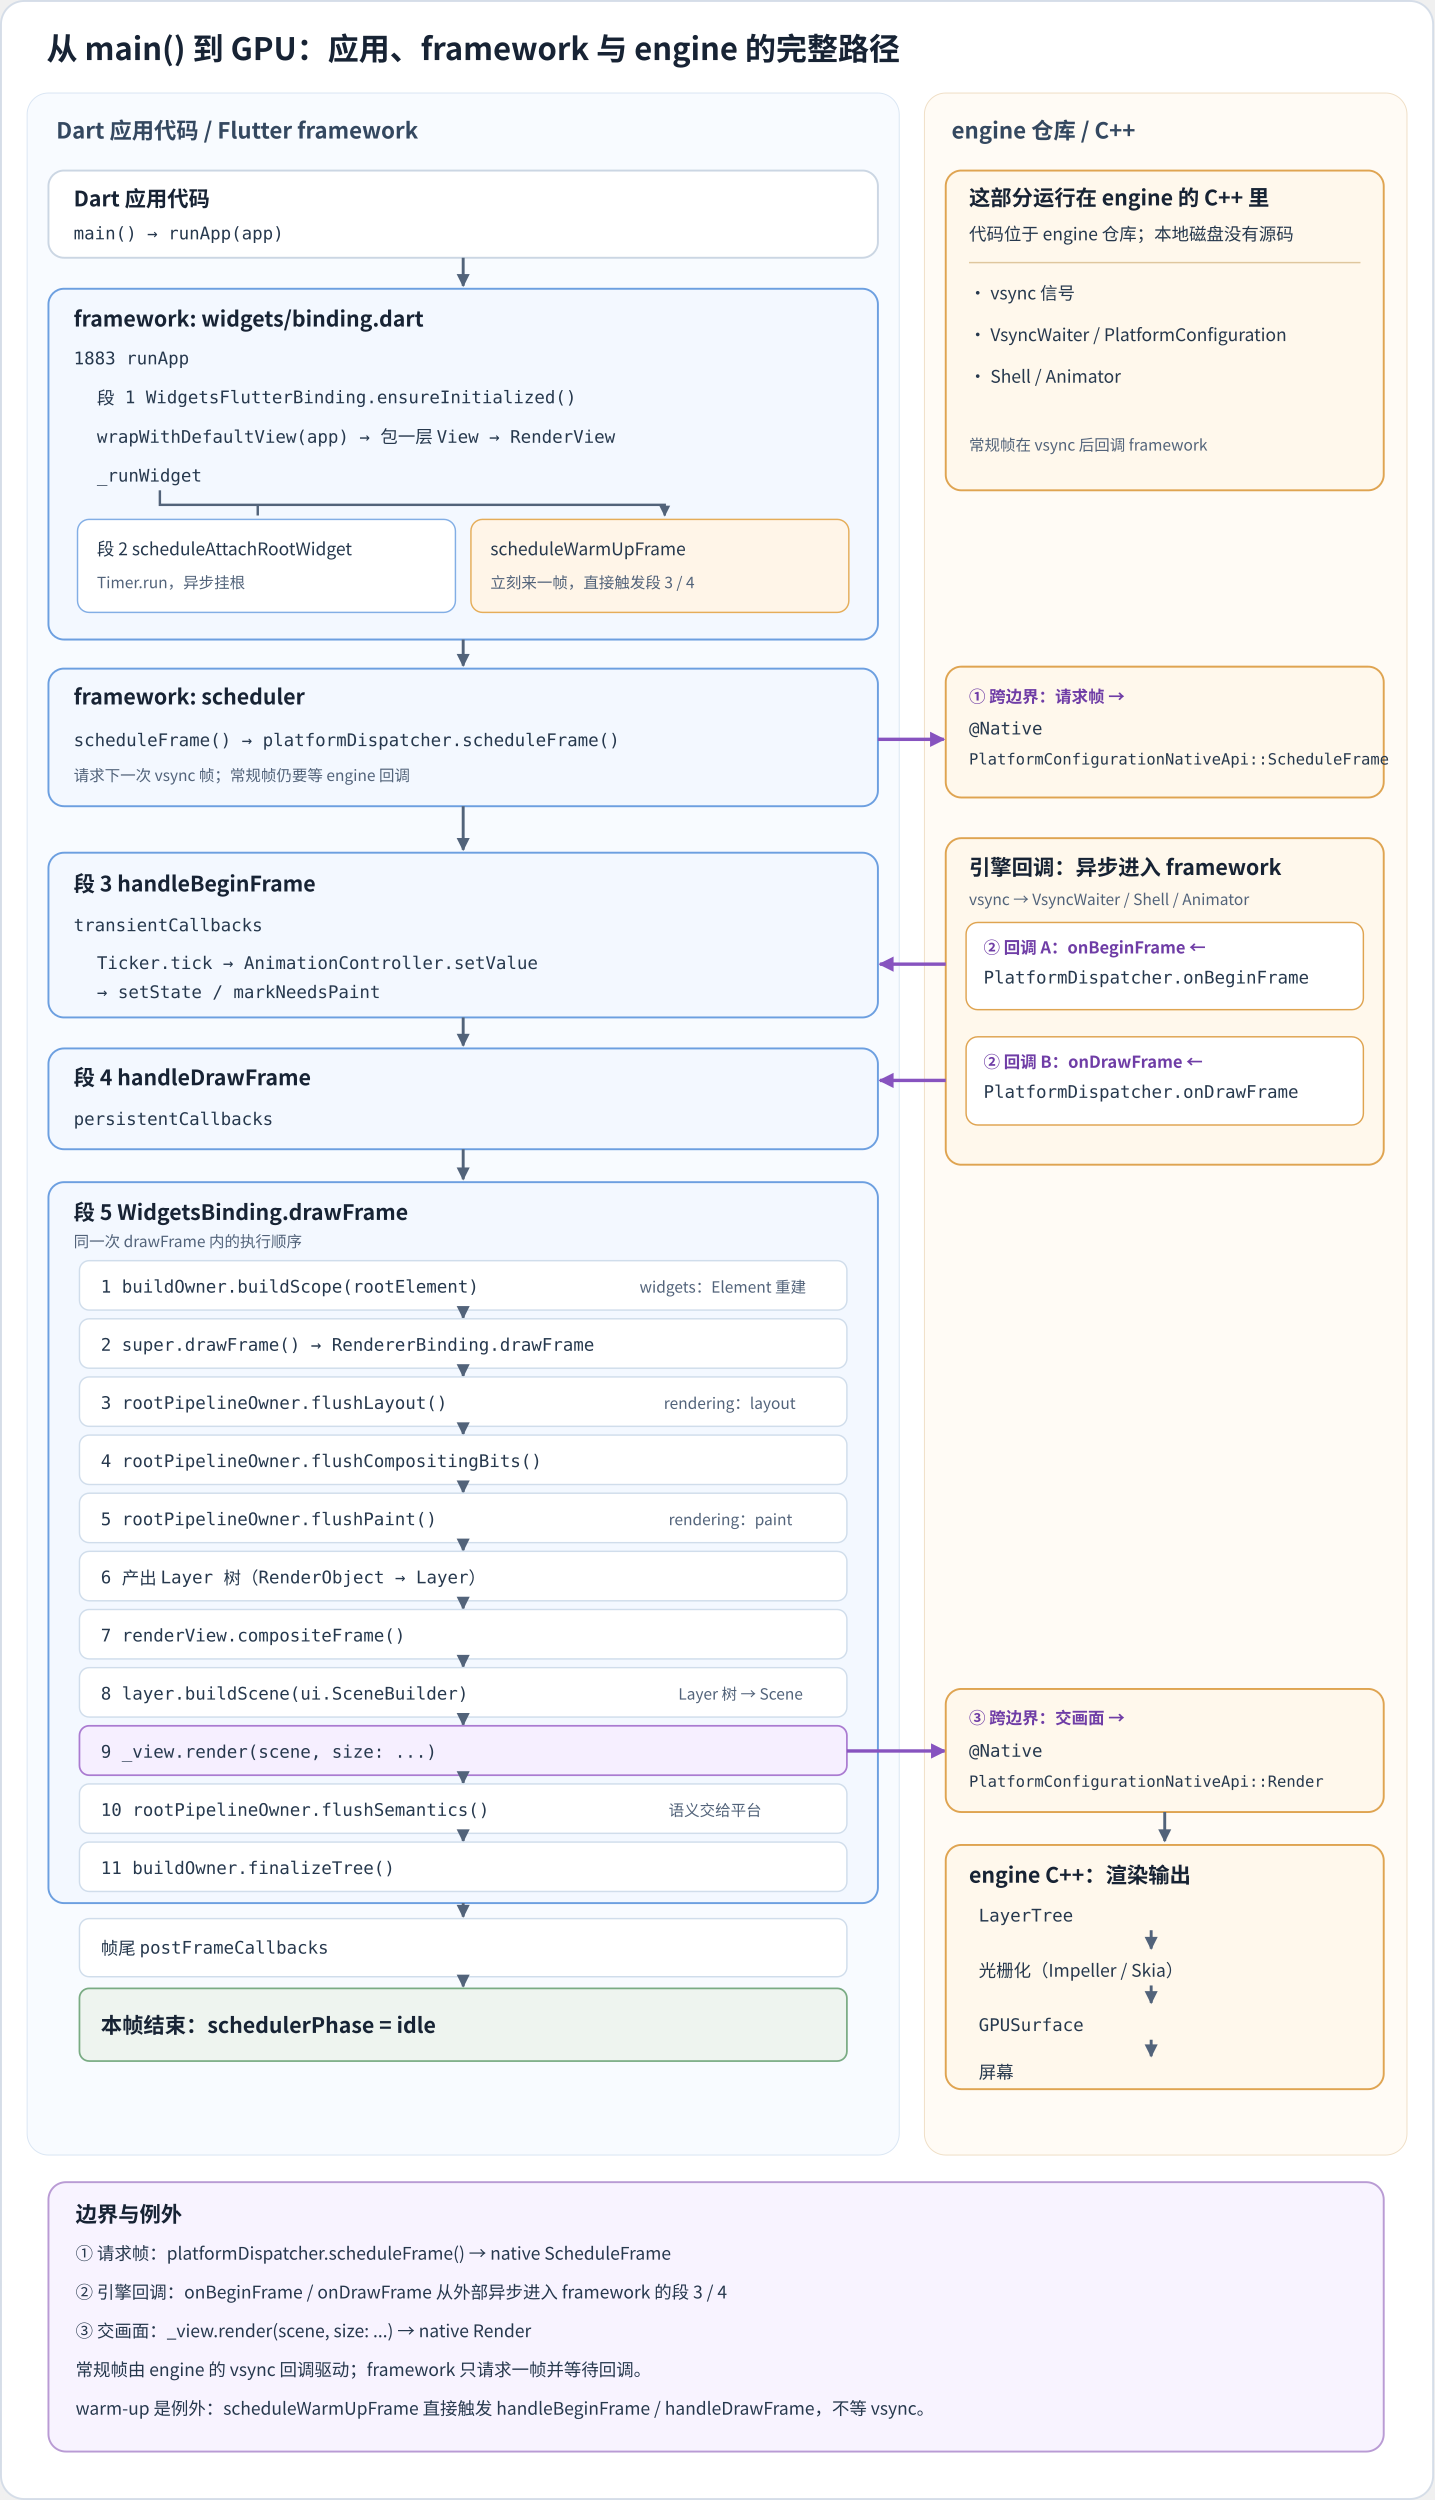
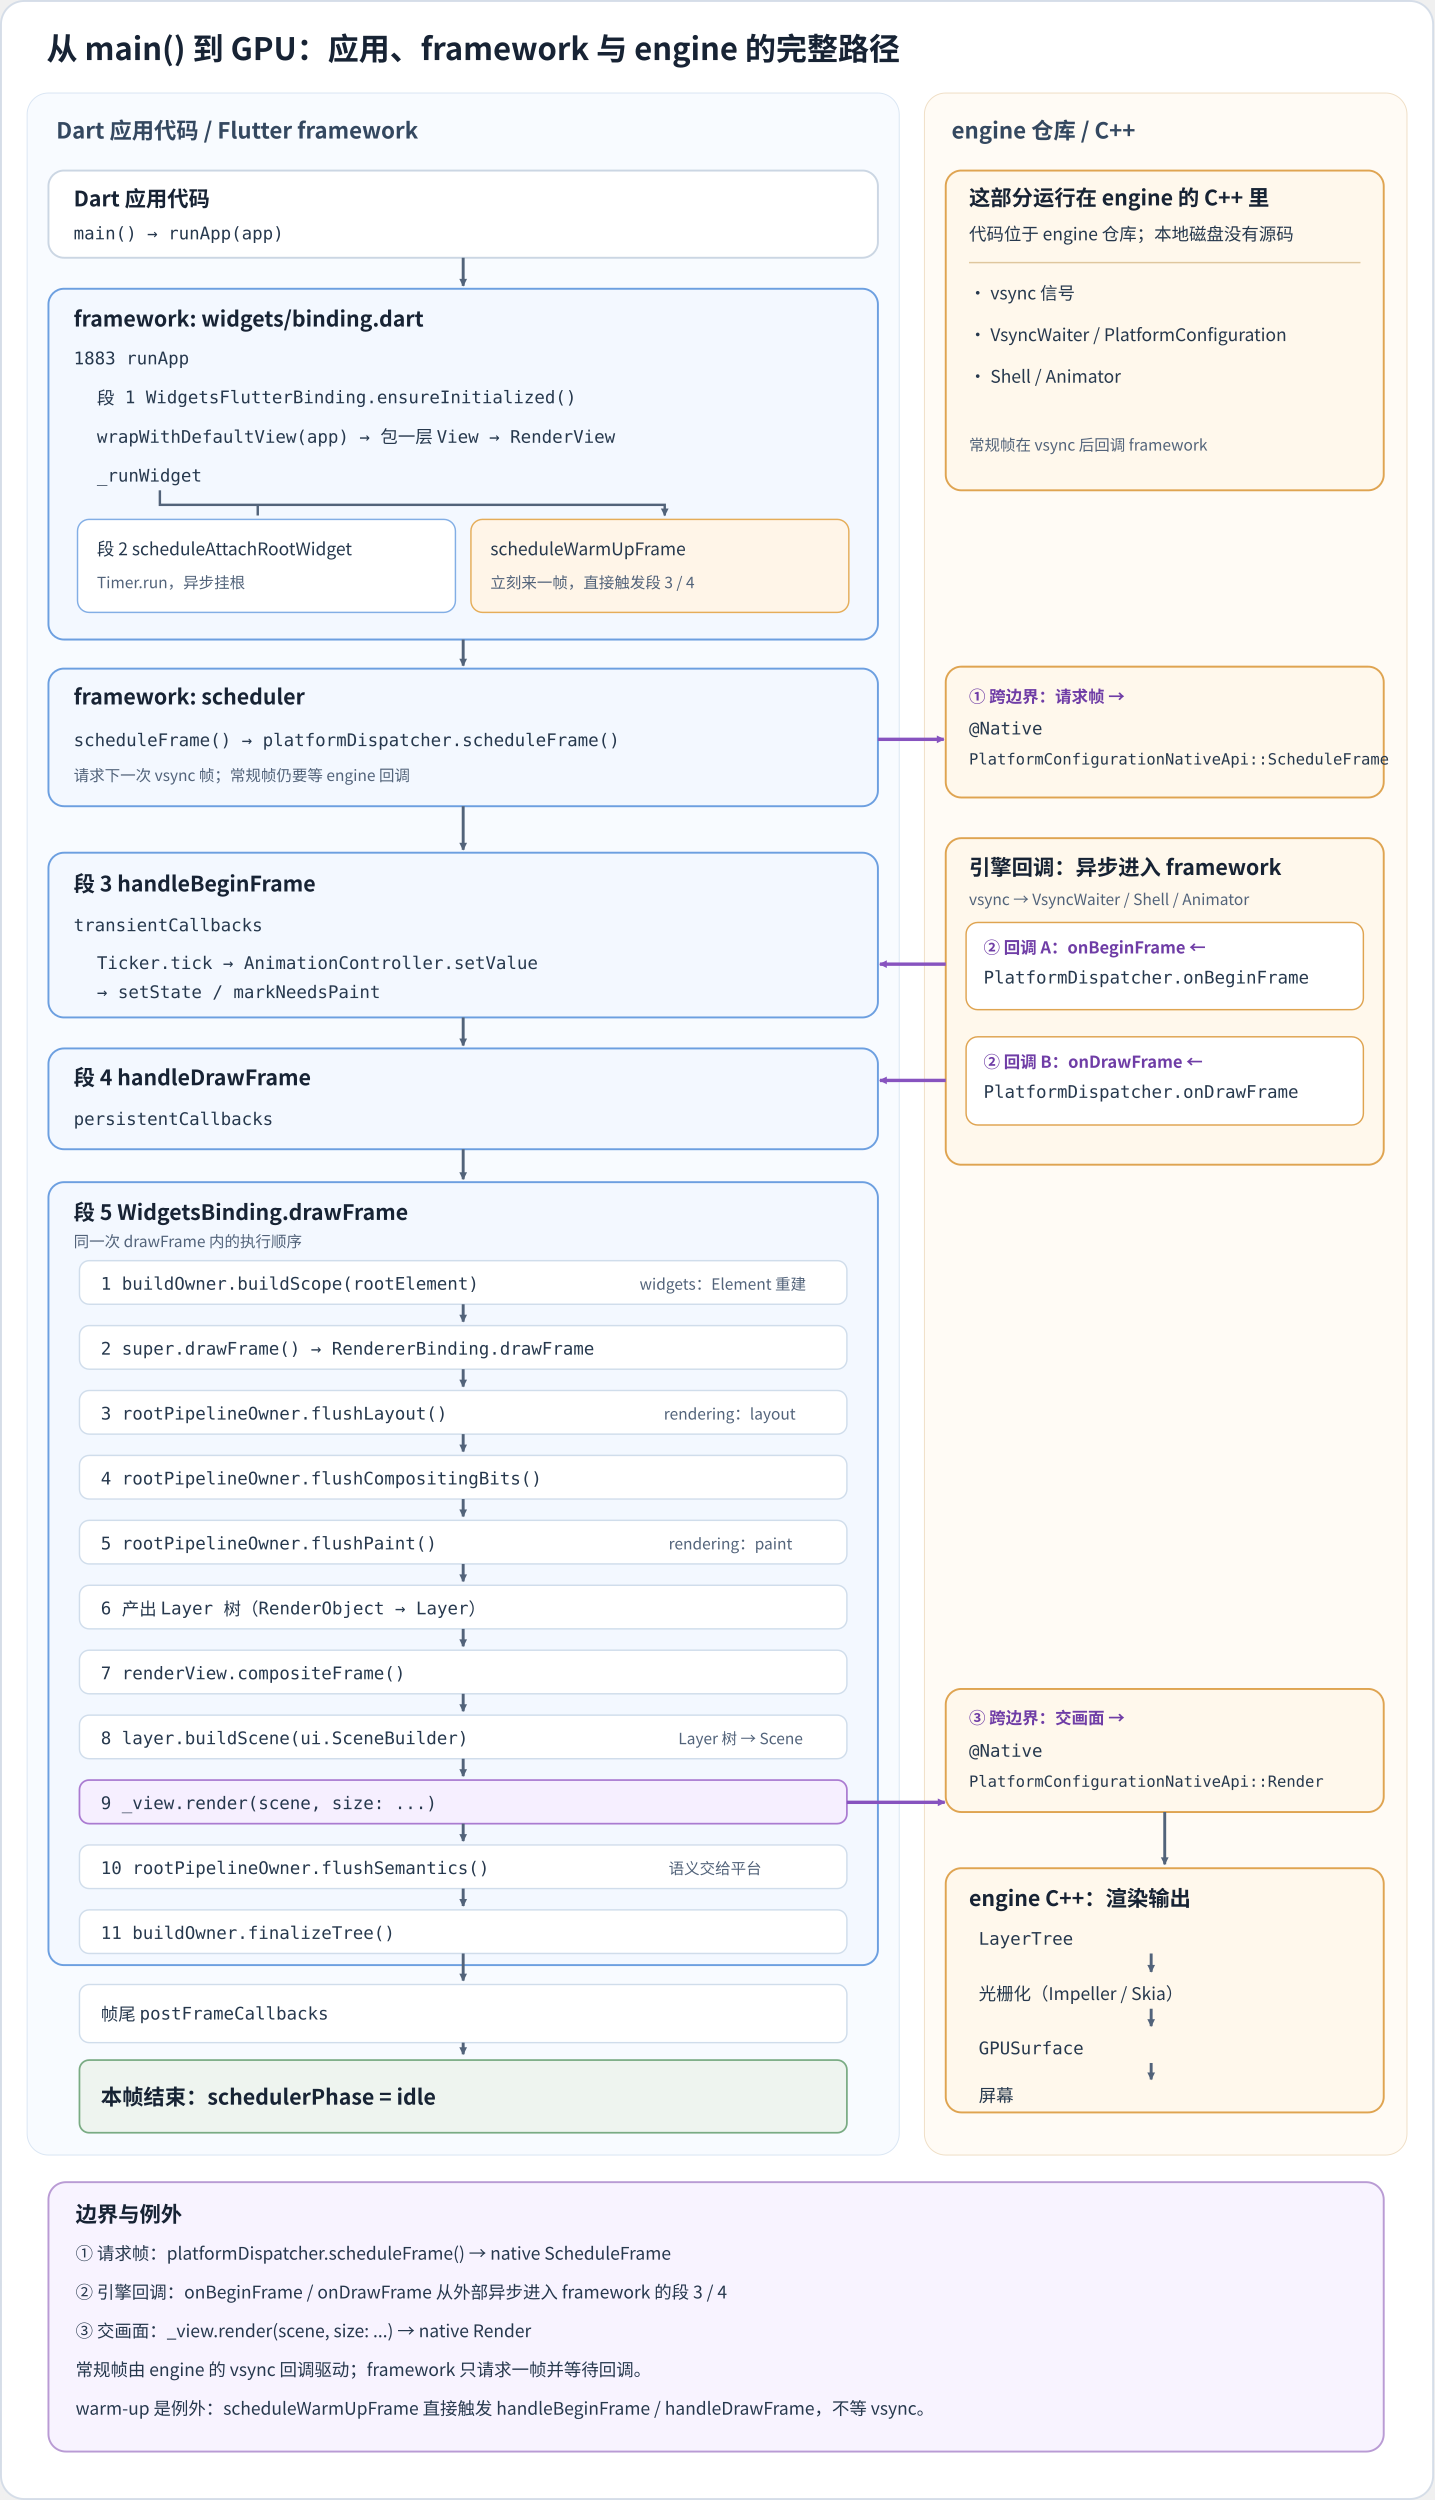
<svg xmlns="http://www.w3.org/2000/svg" width="1480" height="2580" viewBox="0 0 1480 2580" role="img" aria-labelledby="title desc">
  <defs>
-     <marker id="arrow" viewBox="0 0 10 10" refX="9" refY="5" markerWidth="4.5" markerHeight="4.5" orient="auto">
+     <marker id="arrow" viewBox="0 0 10 10" refX="9" refY="5" markerWidth="8" markerHeight="8" markerUnits="userSpaceOnUse" orient="auto">
      <path d="M0 0 10 5 0 10Z" fill="#52637a" />
    </marker>
-     <marker id="boundary-arrow" viewBox="0 0 10 10" refX="9" refY="5" markerWidth="4.5" markerHeight="4.5" orient="auto">
+     <marker id="boundary-arrow" viewBox="0 0 10 10" refX="9" refY="5" markerWidth="8" markerHeight="8" markerUnits="userSpaceOnUse" orient="auto">
      <path d="M0 0 10 5 0 10Z" fill="#8753bf" />
    </marker>
  </defs>
  <style>
    .title{font:700 32px "Microsoft YaHei","Noto Sans CJK SC",sans-serif;fill:#172334}
    .lane-title{font:700 23px "Microsoft YaHei","Noto Sans CJK SC",sans-serif;fill:#344860}
    .head{font:700 22px "Microsoft YaHei","Noto Sans CJK SC",sans-serif;fill:#172334}
    .body{font:18px "Microsoft YaHei","Noto Sans CJK SC",sans-serif;fill:#26384d}
    .code{font:18px Consolas,"Cascadia Mono","Microsoft YaHei",monospace;fill:#26384d}
    .native{font:16px Consolas,"Cascadia Mono","Microsoft YaHei",monospace;fill:#26384d}
    .small{font:16px "Microsoft YaHei","Noto Sans CJK SC",sans-serif;fill:#52637a}
    .boundary{font:700 17px "Microsoft YaHei","Noto Sans CJK SC",sans-serif;fill:#6f3da6}
    .card{fill:#fff;stroke:#cbd6e3;stroke-width:2}
    .framework{fill:#f3f8ff;stroke:#6c9fe0;stroke-width:2}
    .engine{fill:#fff8ec;stroke:#dfa451;stroke-width:2}
    .step{fill:#fff;stroke:#d0ddeb;stroke-width:1.5}
    .edge{fill:none;stroke:#52637a;stroke-width:3;marker-end:url(#arrow)}
    .cross{fill:none;stroke:#8753bf;stroke-width:3.5;marker-end:url(#boundary-arrow)}
  </style>
  <rect x="1" y="1" width="1478" height="2578" rx="24" fill="#fff" stroke="#d5dde8" stroke-width="2" />
  <text class="title" x="48" y="62">从 main() 到 GPU：应用、framework 与 engine 的完整路径</text>
  <rect x="28" y="96" width="900" height="2128" rx="22" fill="#f8fbff" stroke="#d9e5f3" />
  <rect x="954" y="96" width="498" height="2128" rx="22" fill="#fffbf5" stroke="#efdec5" />
  <text class="lane-title" x="58" y="143">Dart 应用代码 / Flutter framework</text>
  <text class="lane-title" x="982" y="143">engine 仓库 / C++</text>
  <rect class="card" x="50" y="176" width="856" height="90" rx="16" />
  <text class="head" x="76" y="213">Dart 应用代码</text>
  <text class="code" x="76" y="247">main()  →  runApp(app)</text>
  <path class="edge" d="M478 266V295" />
  <rect class="engine" x="976" y="176" width="452" height="330" rx="16" />
  <text class="head" x="1000" y="212">这部分运行在 engine 的 C++ 里</text>
  <text class="body" x="1000" y="248">代码位于 engine 仓库；本地磁盘没有源码</text>
  <path d="M1000 271H1404" stroke="#dfc79e" stroke-width="1.5" />
  <text class="body" x="1000" y="309">• vsync 信号</text>
  <text class="body" x="1000" y="352">• VsyncWaiter / PlatformConfiguration</text>
  <text class="body" x="1000" y="395">• Shell / Animator</text>
  <text class="small" x="1000" y="465">常规帧在 vsync 后回调 framework</text>
  <rect class="framework" x="50" y="298" width="856" height="362" rx="16" />
  <text class="head" x="76" y="337">framework: widgets/binding.dart</text>
  <text class="code" x="76" y="376">1883  runApp</text>
  <text class="code" x="100" y="417">段 1  WidgetsFlutterBinding.ensureInitialized()</text>
  <text class="code" x="100" y="457">wrapWithDefaultView(app) → 包一层 View → RenderView</text>
  <text class="code" x="100" y="497">_runWidget</text>
  <path d="M165 506V521H266V532M165 521H686V532" fill="none" stroke="#52637a" stroke-width="2.5" marker-end="url(#arrow)" />
  <rect x="80" y="536" width="390" height="96" rx="12" fill="#fff" stroke="#82aee5" stroke-width="1.5" />
  <text class="body" x="100" y="573">段 2  scheduleAttachRootWidget</text>
  <text class="small" x="100" y="607">Timer.run，异步挂根</text>
  <rect x="486" y="536" width="390" height="96" rx="12" fill="#fff5e8" stroke="#e5ad59" stroke-width="1.5" />
  <text class="body" x="506" y="573">scheduleWarmUpFrame</text>
  <text class="small" x="506" y="607">立刻来一帧，直接触发段 3 / 4</text>
  <path class="edge" d="M478 660V687" />
  <rect class="framework" x="50" y="690" width="856" height="142" rx="16" />
  <text class="head" x="76" y="727">framework: scheduler</text>
  <text class="code" x="76" y="770">scheduleFrame() → platformDispatcher.scheduleFrame()</text>
  <text class="small" x="76" y="806">请求下一次 vsync 帧；常规帧仍要等 engine 回调</text>
  <rect class="engine" x="976" y="688" width="452" height="135" rx="16" />
  <text class="boundary" x="1000" y="725">① 跨边界：请求帧 →</text>
  <text class="code" x="1000" y="758">@Native</text>
  <text class="native" x="1000" y="789">PlatformConfigurationNativeApi::ScheduleFrame</text>
  <path class="cross" d="M906 763H974" />
  <path class="edge" d="M478 832V877" />
  <rect class="engine" x="976" y="865" width="452" height="337" rx="16" />
  <text class="head" x="1000" y="903">引擎回调：异步进入 framework</text>
  <text class="small" x="1000" y="934">vsync → VsyncWaiter / Shell / Animator</text>
  <rect x="997" y="952" width="410" height="90" rx="12" fill="#fff" stroke="#dfa451" stroke-width="1.5" />
  <text class="boundary" x="1015" y="984">② 回调 A：onBeginFrame ←</text>
  <text class="code" x="1015" y="1015">PlatformDispatcher.onBeginFrame</text>
  <rect x="997" y="1070" width="410" height="91" rx="12" fill="#fff" stroke="#dfa451" stroke-width="1.5" />
  <text class="boundary" x="1015" y="1102">② 回调 B：onDrawFrame ←</text>
  <text class="code" x="1015" y="1133">PlatformDispatcher.onDrawFrame</text>
  <path class="cross" d="M976 995H908" />
  <path class="cross" d="M976 1115H908" />
  <rect class="framework" x="50" y="880" width="856" height="170" rx="16" />
  <text class="head" x="76" y="920">段 3  handleBeginFrame</text>
  <text class="code" x="76" y="961">transientCallbacks</text>
  <text class="code" x="100" y="1000">Ticker.tick → AnimationController.setValue</text>
  <text class="code" x="100" y="1030">→ setState / markNeedsPaint</text>
  <path class="edge" d="M478 1050V1079" />
  <rect class="framework" x="50" y="1082" width="856" height="104" rx="16" />
  <text class="head" x="76" y="1120">段 4  handleDrawFrame</text>
  <text class="code" x="76" y="1161">persistentCallbacks</text>
  <path class="edge" d="M478 1186V1217" />
-   <rect class="framework" x="50" y="1220" width="856" height="744" rx="16" />
+   <rect class="framework" x="50" y="1220" width="856" height="808" rx="16" />
  <text class="head" x="76" y="1259">段 5  WidgetsBinding.drawFrame</text>
  <text class="small" x="76" y="1287">同一次 drawFrame 内的执行顺序</text>
-   <rect class="step" x="82" y="1301" width="792" height="51" rx="10" />
-   <text class="code" x="104" y="1334">1  buildOwner.buildScope(rootElement)</text>
-   <text class="small" x="660" y="1334">widgets：Element 重建</text>
-   <path class="edge" d="M478 1352V1360" />
-   <rect class="step" x="82" y="1361" width="792" height="51" rx="10" />
-   <text class="code" x="104" y="1394">2  super.drawFrame() → RendererBinding.drawFrame</text>
-   <path class="edge" d="M478 1412V1420" />
-   <rect class="step" x="82" y="1421" width="792" height="51" rx="10" />
-   <text class="code" x="104" y="1454">3  rootPipelineOwner.flushLayout()</text>
-   <text class="small" x="685" y="1454">rendering：layout</text>
-   <path class="edge" d="M478 1472V1480" />
-   <rect class="step" x="82" y="1481" width="792" height="51" rx="10" />
-   <text class="code" x="104" y="1514">4  rootPipelineOwner.flushCompositingBits()</text>
-   <path class="edge" d="M478 1532V1540" />
-   <rect class="step" x="82" y="1541" width="792" height="51" rx="10" />
-   <text class="code" x="104" y="1574">5  rootPipelineOwner.flushPaint()</text>
-   <text class="small" x="690" y="1574">rendering：paint</text>
-   <path class="edge" d="M478 1592V1600" />
-   <rect class="step" x="82" y="1601" width="792" height="51" rx="10" />
-   <text class="code" x="104" y="1634">6  产出 Layer 树（RenderObject → Layer）</text>
-   <path class="edge" d="M478 1652V1660" />
-   <rect class="step" x="82" y="1661" width="792" height="51" rx="10" />
-   <text class="code" x="104" y="1694">7  renderView.compositeFrame()</text>
-   <path class="edge" d="M478 1712V1720" />
-   <rect class="step" x="82" y="1721" width="792" height="51" rx="10" />
-   <text class="code" x="104" y="1754">8  layer.buildScene(ui.SceneBuilder)</text>
-   <text class="small" x="700" y="1754">Layer 树 → Scene</text>
-   <path class="edge" d="M478 1772V1780" />
-   <rect x="82" y="1781" width="792" height="51" rx="10" fill="#f6efff" stroke="#aa7bd1" stroke-width="1.8" />
-   <text class="code" x="104" y="1814">9  _view.render(scene, size: ...)</text>
-   <path class="cross" d="M874 1807H975" />
-   <path class="edge" d="M478 1832V1840" />
-   <rect class="step" x="82" y="1841" width="792" height="51" rx="10" />
-   <text class="code" x="104" y="1874">10 rootPipelineOwner.flushSemantics()</text>
-   <text class="small" x="690" y="1874">语义交给平台</text>
-   <path class="edge" d="M478 1892V1900" />
-   <rect class="step" x="82" y="1901" width="792" height="51" rx="10" />
-   <text class="code" x="104" y="1934">11 buildOwner.finalizeTree()</text>
-   <path class="edge" d="M478 1964V1978" />
-   <rect class="step" x="82" y="1980" width="792" height="60" rx="10" />
-   <text class="code" x="104" y="2017">帧尾  postFrameCallbacks</text>
-   <path class="edge" d="M478 2040V2050" />
-   <rect x="82" y="2052" width="792" height="75" rx="10" fill="#eef4ef" stroke="#79ab83" stroke-width="1.8" />
-   <text class="head" x="104" y="2098">本帧结束：schedulerPhase = idle</text>
+   <rect class="step" x="82" y="1301" width="792" height="45" rx="10" />
+   <text class="code" x="104" y="1331">1  buildOwner.buildScope(rootElement)</text>
+   <text class="small" x="660" y="1331">widgets：Element 重建</text>
+   <path class="edge" d="M478 1346V1364" />
+   <rect class="step" x="82" y="1368" width="792" height="45" rx="10" />
+   <text class="code" x="104" y="1398">2  super.drawFrame() → RendererBinding.drawFrame</text>
+   <path class="edge" d="M478 1413V1431" />
+   <rect class="step" x="82" y="1435" width="792" height="45" rx="10" />
+   <text class="code" x="104" y="1465">3  rootPipelineOwner.flushLayout()</text>
+   <text class="small" x="685" y="1465">rendering：layout</text>
+   <path class="edge" d="M478 1480V1498" />
+   <rect class="step" x="82" y="1502" width="792" height="45" rx="10" />
+   <text class="code" x="104" y="1532">4  rootPipelineOwner.flushCompositingBits()</text>
+   <path class="edge" d="M478 1547V1565" />
+   <rect class="step" x="82" y="1569" width="792" height="45" rx="10" />
+   <text class="code" x="104" y="1599">5  rootPipelineOwner.flushPaint()</text>
+   <text class="small" x="690" y="1599">rendering：paint</text>
+   <path class="edge" d="M478 1614V1632" />
+   <rect class="step" x="82" y="1636" width="792" height="45" rx="10" />
+   <text class="code" x="104" y="1666">6  产出 Layer 树（RenderObject → Layer）</text>
+   <path class="edge" d="M478 1681V1699" />
+   <rect class="step" x="82" y="1703" width="792" height="45" rx="10" />
+   <text class="code" x="104" y="1733">7  renderView.compositeFrame()</text>
+   <path class="edge" d="M478 1748V1766" />
+   <rect class="step" x="82" y="1770" width="792" height="45" rx="10" />
+   <text class="code" x="104" y="1800">8  layer.buildScene(ui.SceneBuilder)</text>
+   <text class="small" x="700" y="1800">Layer 树 → Scene</text>
+   <path class="edge" d="M478 1815V1833" />
+   <rect x="82" y="1837" width="792" height="45" rx="10" fill="#f6efff" stroke="#aa7bd1" stroke-width="1.8" />
+   <text class="code" x="104" y="1867">9  _view.render(scene, size: ...)</text>
+   <path class="cross" d="M874 1860H975" />
+   <path class="edge" d="M478 1882V1900" />
+   <rect class="step" x="82" y="1904" width="792" height="45" rx="10" />
+   <text class="code" x="104" y="1934">10 rootPipelineOwner.flushSemantics()</text>
+   <text class="small" x="690" y="1934">语义交给平台</text>
+   <path class="edge" d="M478 1949V1967" />
+   <rect class="step" x="82" y="1971" width="792" height="45" rx="10" />
+   <text class="code" x="104" y="2001">11 buildOwner.finalizeTree()</text>
+   <path class="edge" d="M478 2016V2044" />
+   <rect class="step" x="82" y="2048" width="792" height="60" rx="10" />
+   <text class="code" x="104" y="2085">帧尾  postFrameCallbacks</text>
+   <path class="edge" d="M478 2108V2120" />
+   <rect x="82" y="2126" width="792" height="75" rx="10" fill="#eef4ef" stroke="#79ab83" stroke-width="1.8" />
+   <text class="head" x="104" y="2172">本帧结束：schedulerPhase = idle</text>
  <rect class="engine" x="976" y="1743" width="452" height="127" rx="16" />
  <text class="boundary" x="1000" y="1779">③ 跨边界：交画面 →</text>
  <text class="code" x="1000" y="1813">@Native</text>
  <text class="native" x="1000" y="1844">PlatformConfigurationNativeApi::Render</text>
-   <path class="edge" d="M1202 1870V1900" />
-   <rect class="engine" x="976" y="1904" width="452" height="252" rx="16" />
-   <text class="head" x="1000" y="1943">engine C++：渲染输出</text>
-   <text class="code" x="1010" y="1983">LayerTree</text>
-   <path class="edge" d="M1188 1992V2011" />
-   <text class="body" x="1010" y="2040">光栅化（Impeller / Skia）</text>
-   <path class="edge" d="M1188 2049V2067" />
-   <text class="code" x="1010" y="2096">GPUSurface</text>
-   <path class="edge" d="M1188 2105V2122" />
-   <text class="body" x="1010" y="2145">屏幕</text>
+   <path class="edge" d="M1202 1870V1924" />
+   <rect class="engine" x="976" y="1928" width="452" height="252" rx="16" />
+   <text class="head" x="1000" y="1967">engine C++：渲染输出</text>
+   <text class="code" x="1010" y="2007">LayerTree</text>
+   <path class="edge" d="M1188 2016V2035" />
+   <text class="body" x="1010" y="2064">光栅化（Impeller / Skia）</text>
+   <path class="edge" d="M1188 2073V2091" />
+   <text class="code" x="1010" y="2120">GPUSurface</text>
+   <path class="edge" d="M1188 2129V2146" />
+   <text class="body" x="1010" y="2169">屏幕</text>
  <rect x="50" y="2252" width="1378" height="278" rx="18" fill="#f8f3ff" stroke="#b99bd4" stroke-width="2" />
  <text class="head" x="78" y="2293">边界与例外</text>
  <text class="body" x="78" y="2332">① 请求帧：platformDispatcher.scheduleFrame() → native ScheduleFrame</text>
  <text class="body" x="78" y="2372">② 引擎回调：onBeginFrame / onDrawFrame 从外部异步进入 framework 的段 3 / 4</text>
  <text class="body" x="78" y="2412">③ 交画面：_view.render(scene, size: ...) → native Render</text>
  <text class="body" x="78" y="2452">常规帧由 engine 的 vsync 回调驱动；framework 只请求一帧并等待回调。</text>
  <text class="body" x="78" y="2492">warm-up 是例外：scheduleWarmUpFrame 直接触发 handleBeginFrame / handleDrawFrame，不等 vsync。</text>
</svg>
